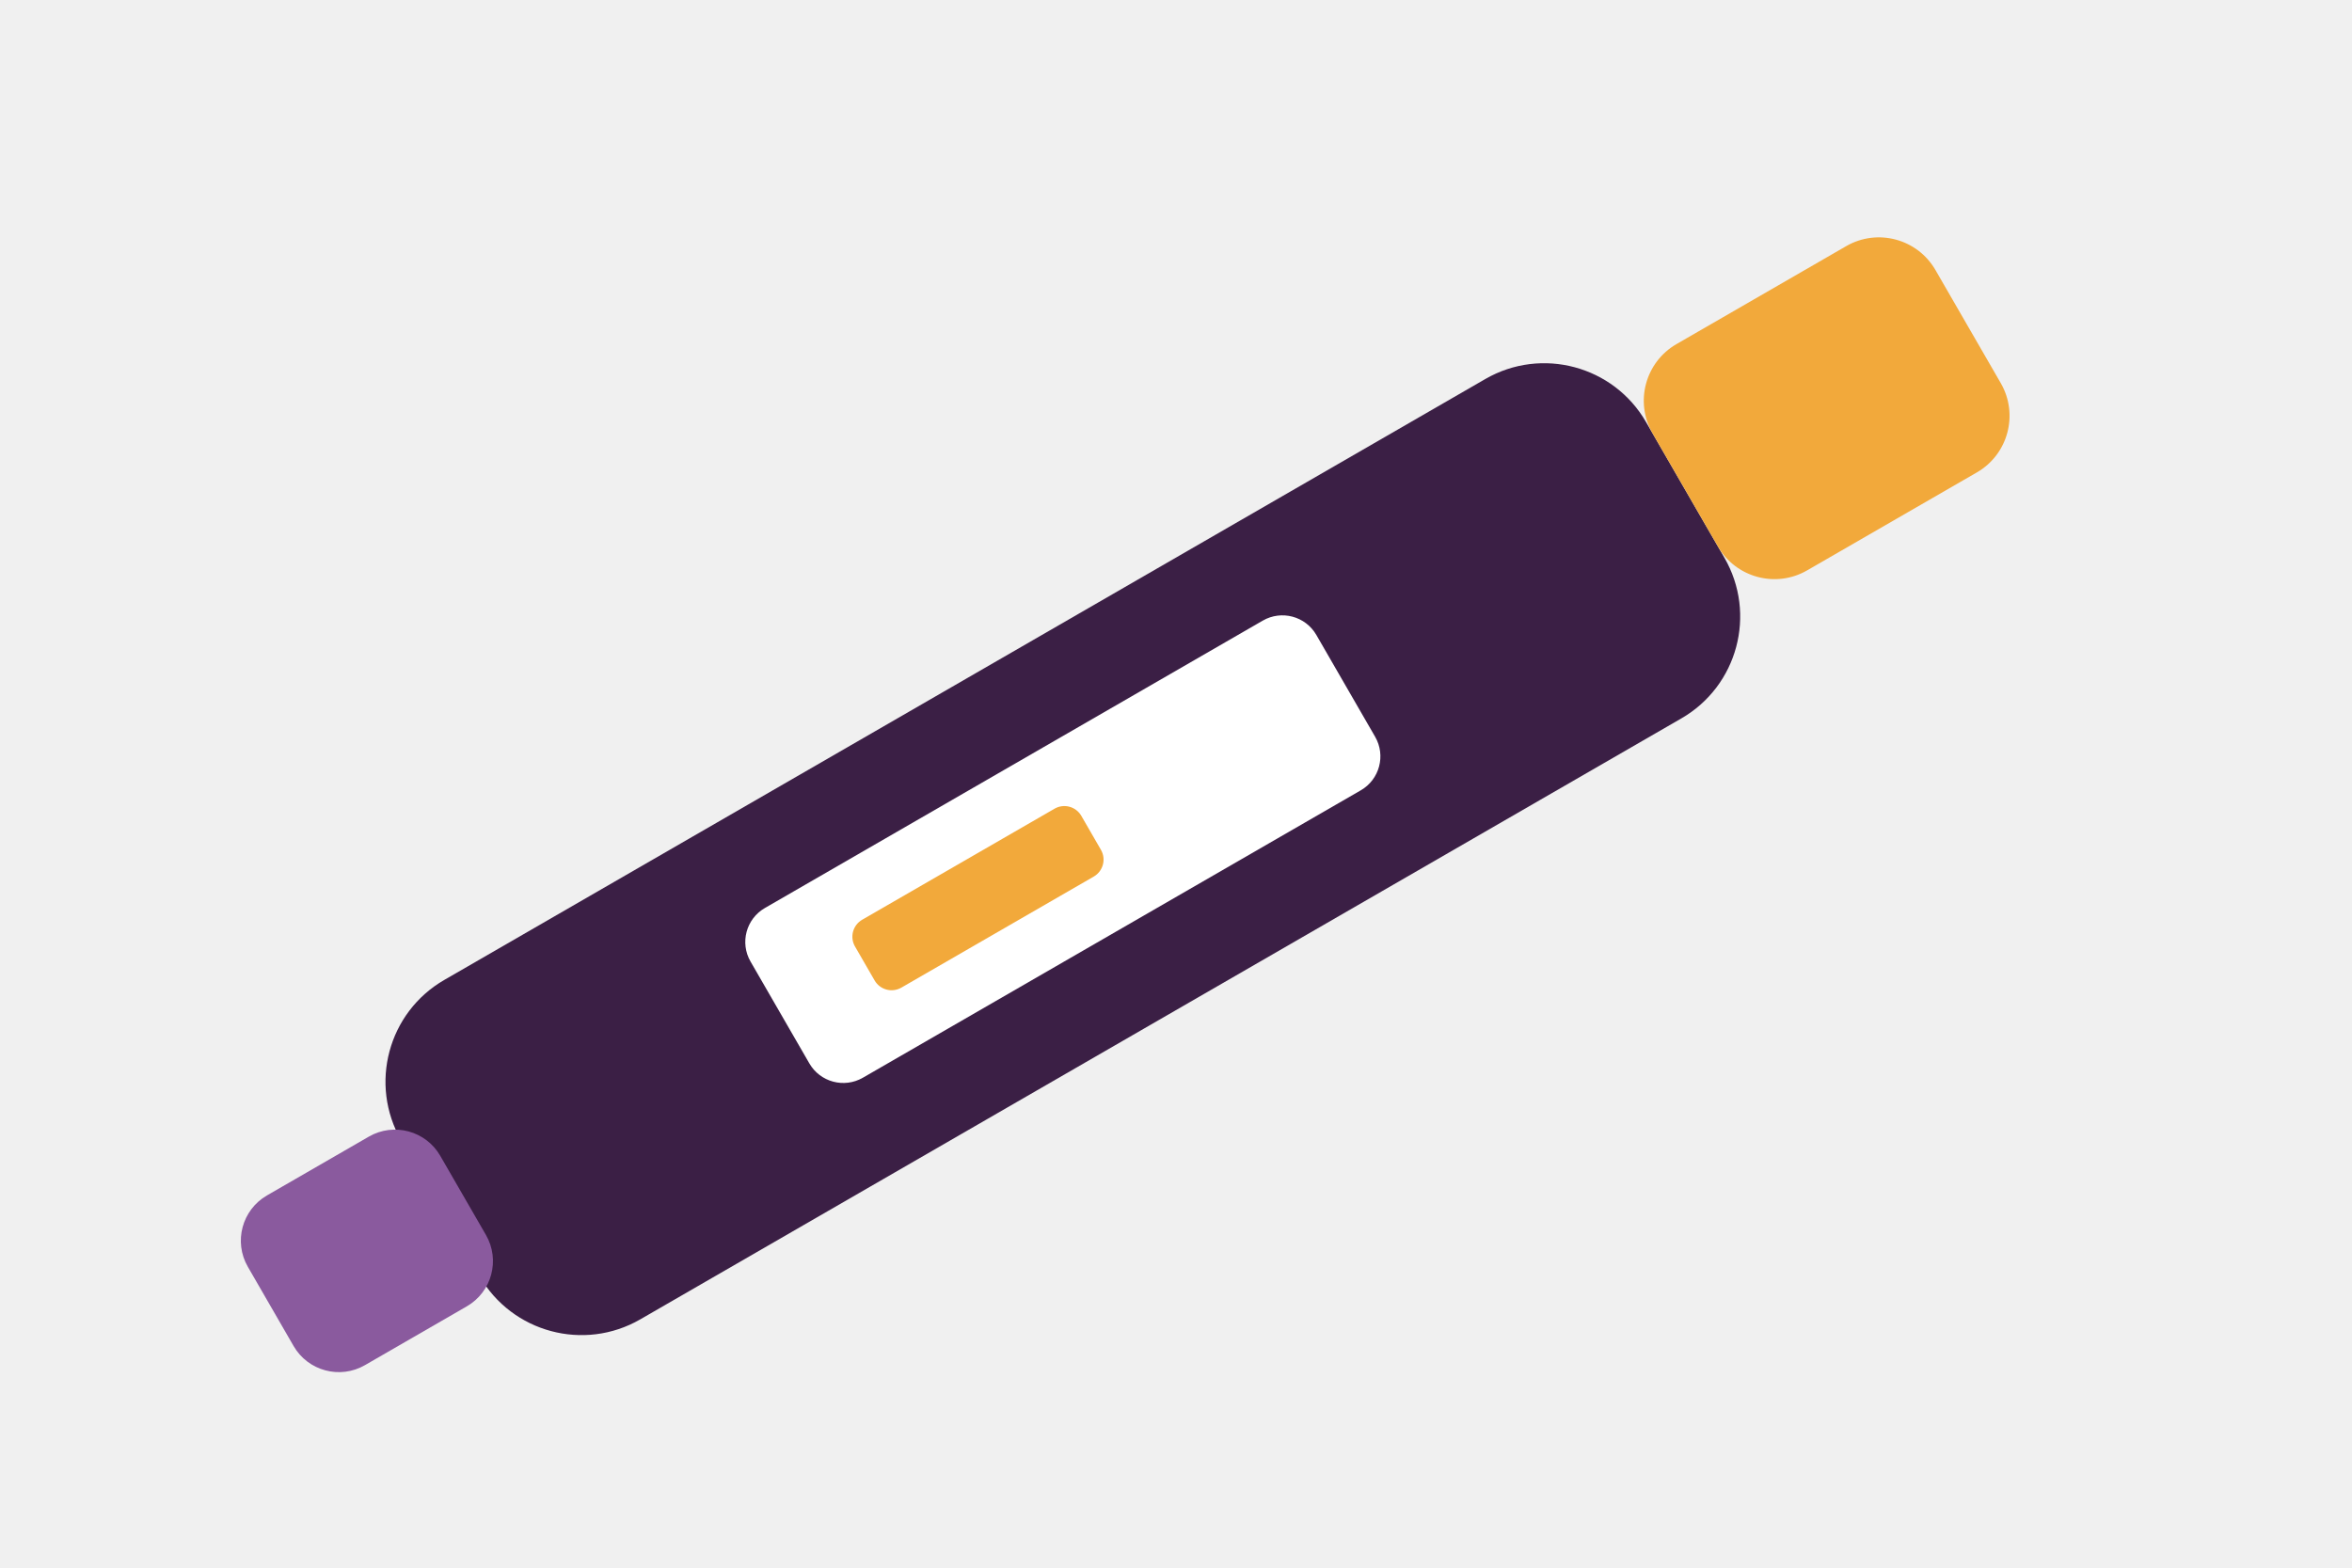
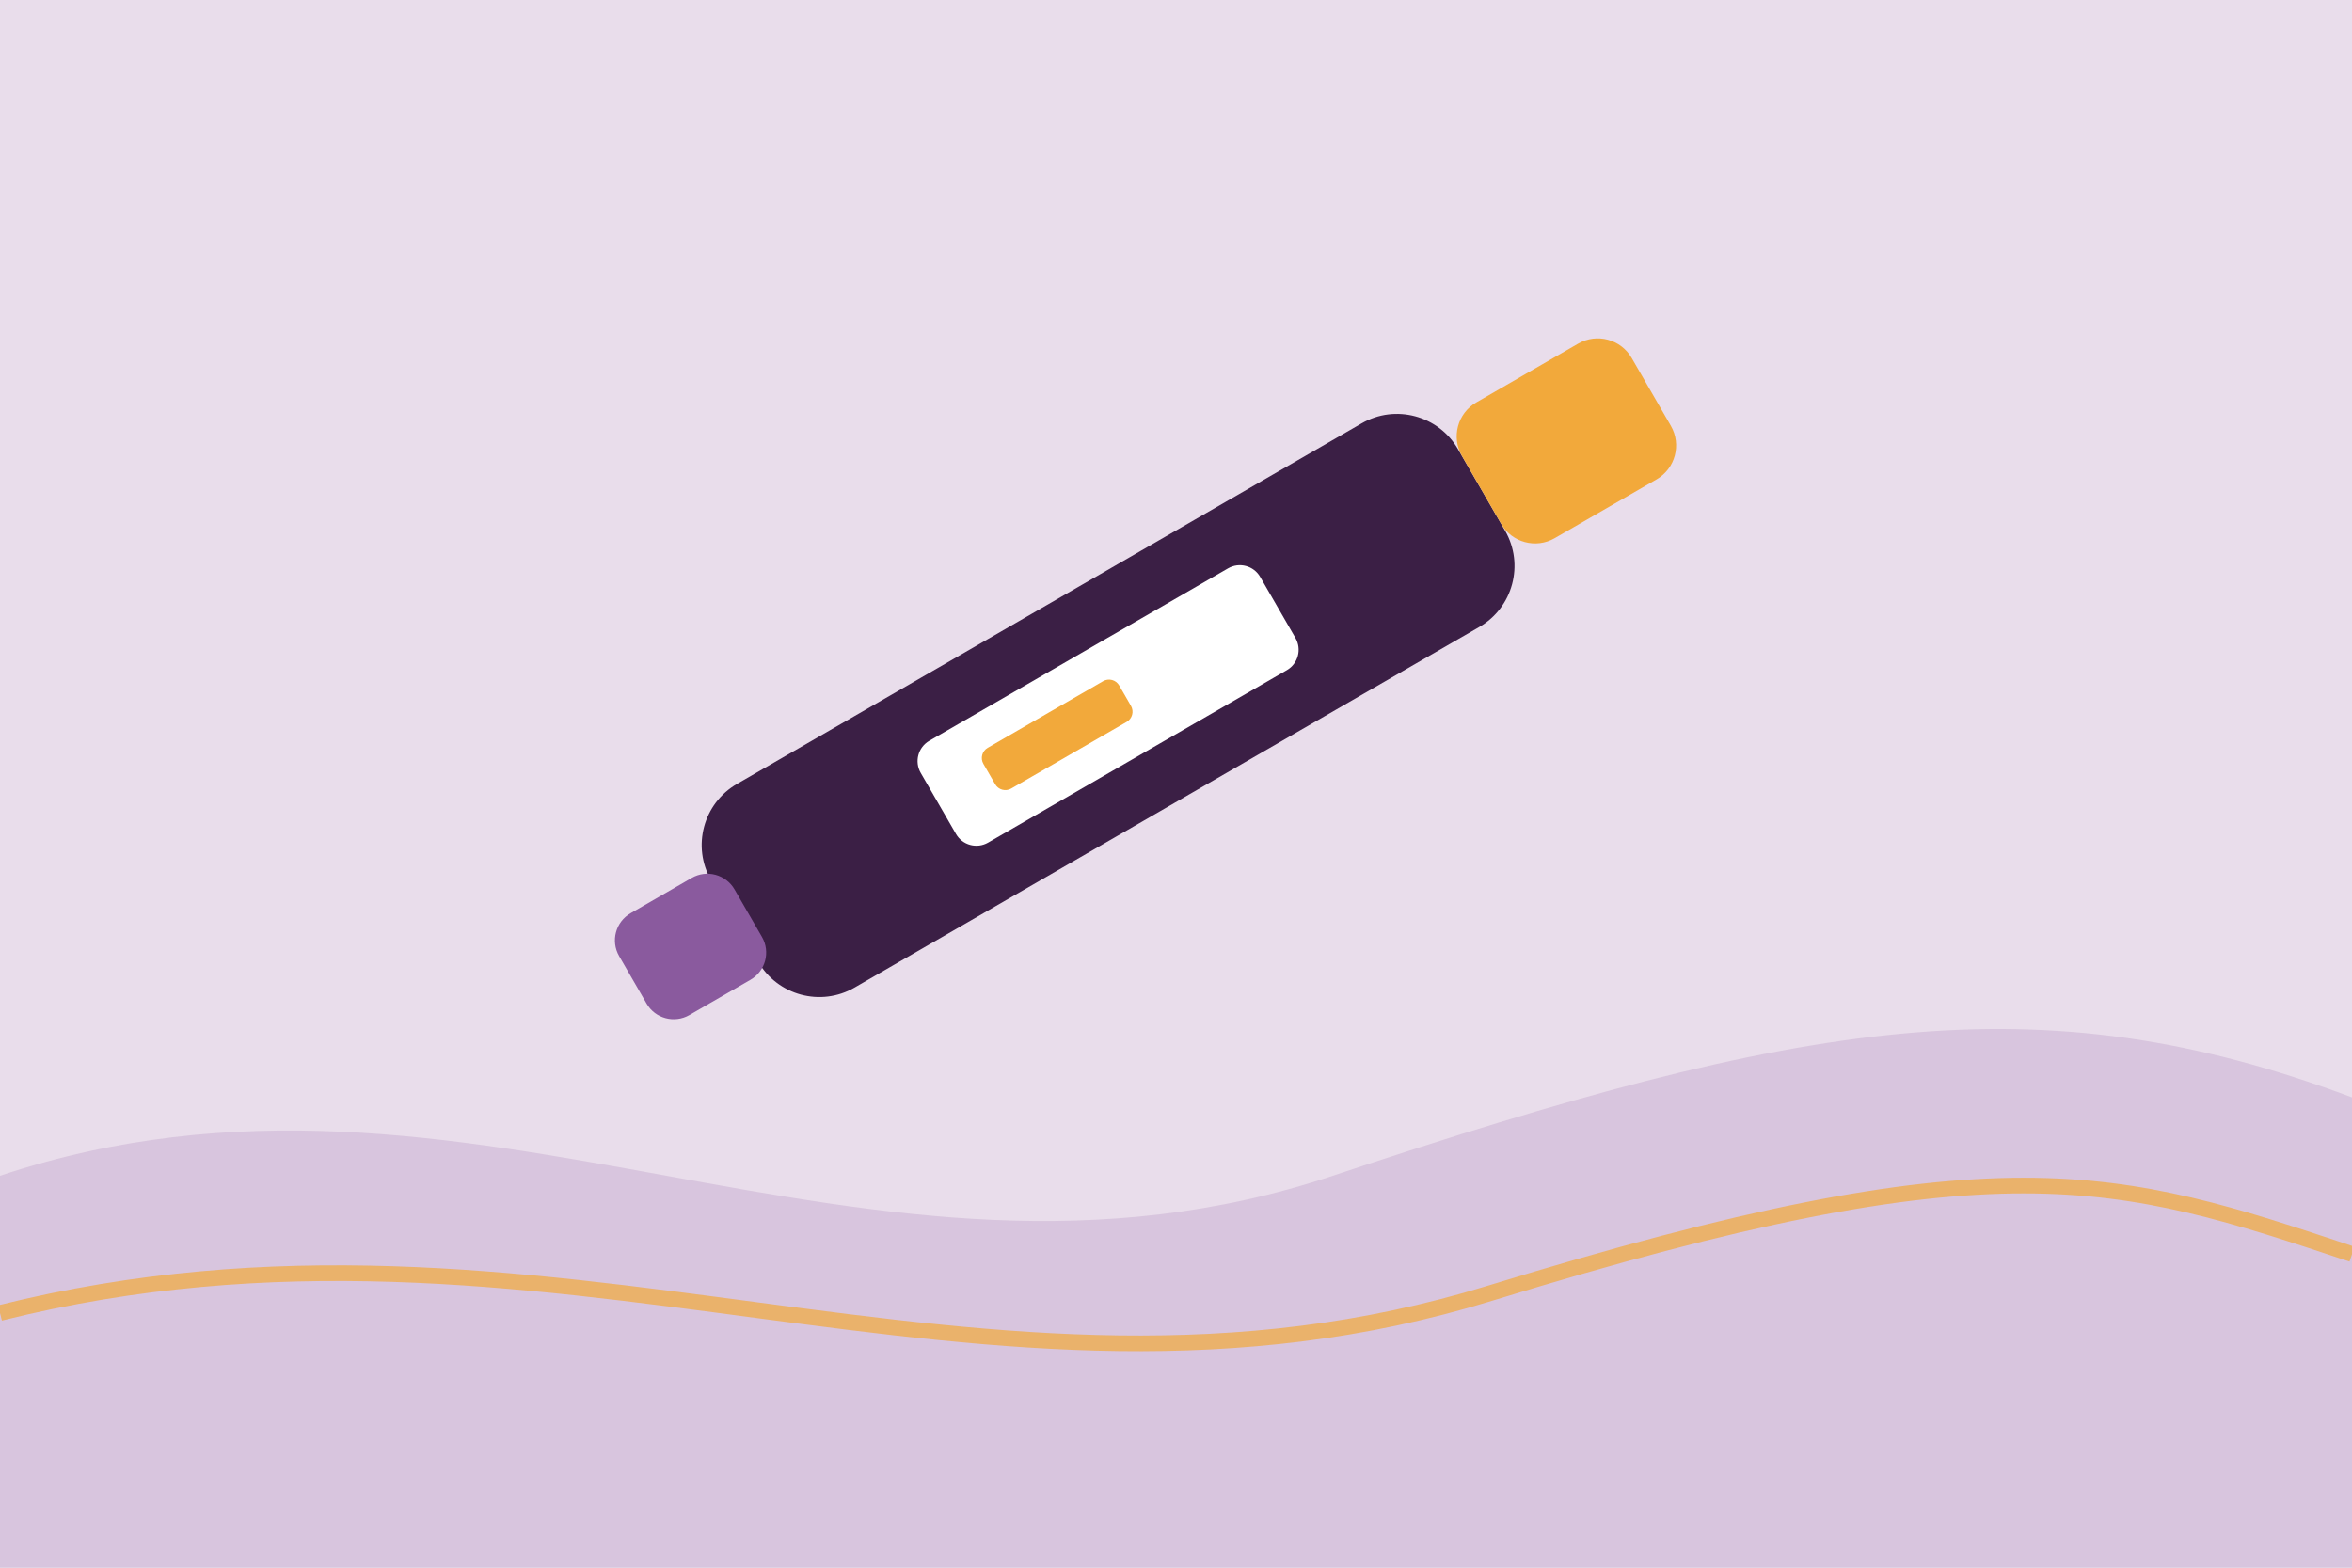
- <svg xmlns="http://www.w3.org/2000/svg" viewBox="120 50 360 240" role="img">
+ <svg xmlns="http://www.w3.org/2000/svg" viewBox="0 0 600 400" role="img">
+   <rect width="600" height="400" fill="#E9DDEB" />
+   <path d="M0 300 C120 260 220 340 340 300 S520 250 600 280 V400 H0Z" fill="#8A5A9E" opacity=".18" />
+   <path d="M0 335 C140 300 250 370 380 330 S540 300 600 320" fill="none" stroke="#F2A93B" stroke-width="4" opacity=".7" />
  <g transform="rotate(-30 300 170)">
    <rect x="170" y="140" width="220" height="60" rx="18" fill="#3B1F45" />
    <rect x="390" y="150" width="50" height="40" rx="10" fill="#F2A93B" />
    <rect x="140" y="155" width="34" height="30" rx="8" fill="#8A5A9E" />
    <rect x="230" y="155" width="100" height="30" rx="6" fill="#fff" />
    <rect x="245" y="164" width="40" height="12" rx="3" fill="#F2A93B" />
  </g>
</svg>
